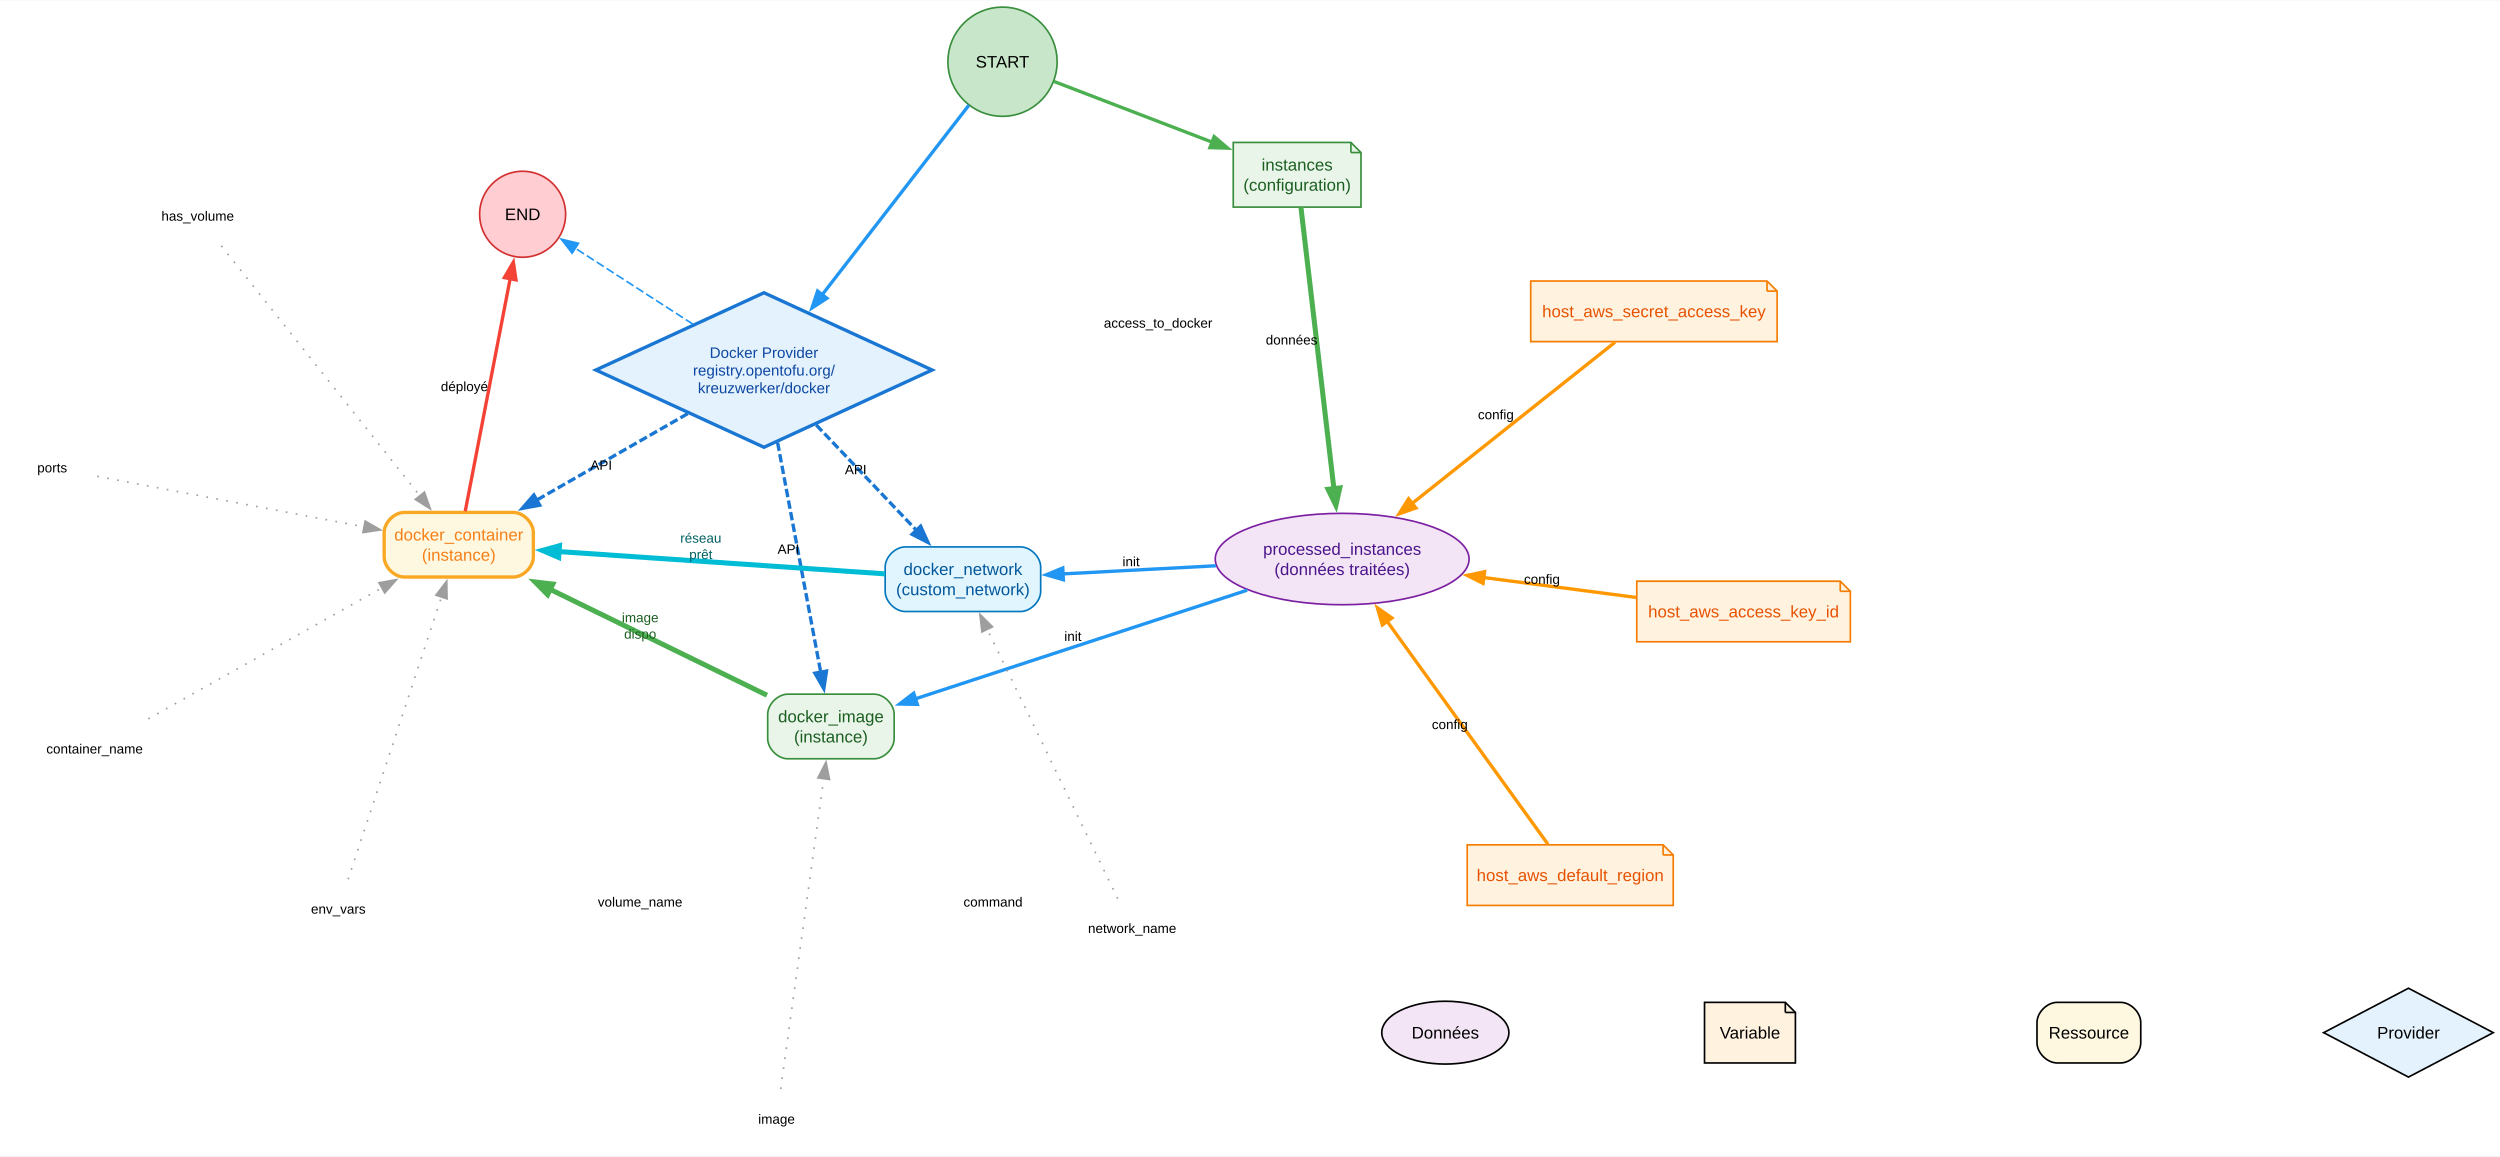
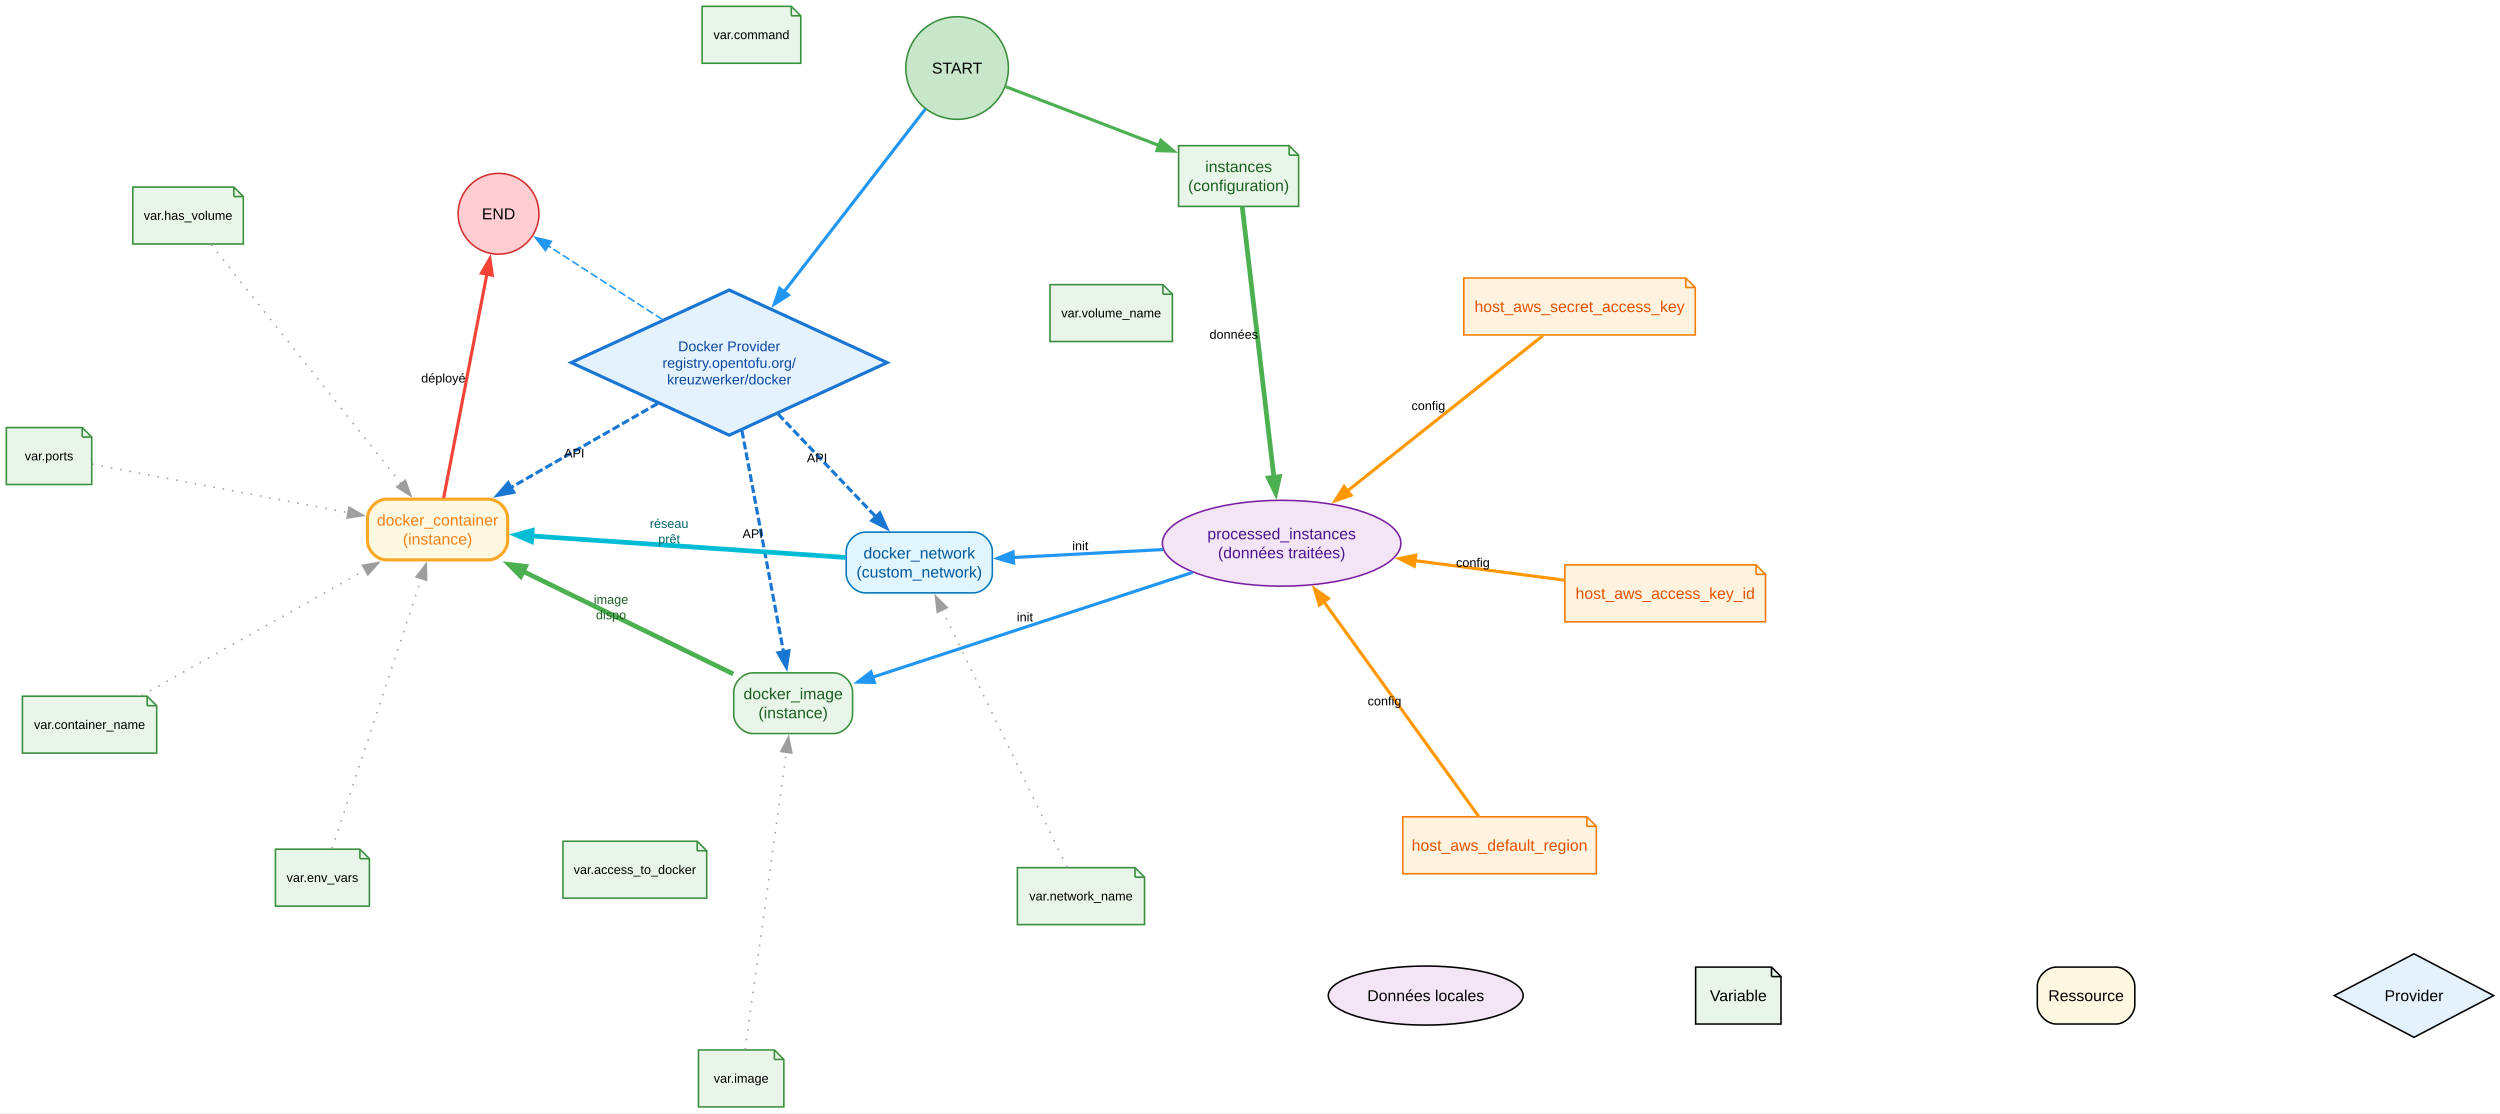
- <svg xmlns="http://www.w3.org/2000/svg" width="1485pt" height="687pt" viewBox="0.00 0.00 1485.40 686.74">
-   <g id="graph0" class="graph" transform="scale(1 1) rotate(0) translate(4 682.74)">
-     <polygon fill="white" stroke="none" points="-4,4 -4,-682.74 1481.4,-682.74 1481.4,4 -4,4" />
+ <svg xmlns="http://www.w3.org/2000/svg" width="1581pt" height="704pt" viewBox="0.00 0.00 1580.98 704.00">
+   <g id="graph0" class="graph" transform="scale(1 1) rotate(0) translate(4 700)">
+     <polygon fill="white" stroke="none" points="-4,4 -4,-700 1576.98,-700 1576.98,4 -4,4" />
    <g id="node1" class="node">
-       <polygon fill="#e3f2fd" stroke="#1976d2" stroke-width="2" points="449.91,-509.02 350.01,-463.12 449.91,-417.22 549.81,-463.12 449.91,-509.02" />
-       <text text-anchor="middle" x="449.91" y="-470.32" font-family="Arial" font-size="9.00" fill="#0d47a1">Docker Provider</text>
-       <text text-anchor="middle" x="449.91" y="-459.82" font-family="Arial" font-size="9.00" fill="#0d47a1">registry.opentofu.org/</text>
-       <text text-anchor="middle" x="449.91" y="-449.32" font-family="Arial" font-size="9.00" fill="#0d47a1">kreuzwerker/docker</text>
+       <polygon fill="#e3f2fd" stroke="#1976d2" stroke-width="2" points="457.11,-516.59 357.21,-470.69 457.11,-424.79 557.01,-470.69 457.11,-516.59" />
+       <text text-anchor="middle" x="457.11" y="-477.89" font-family="Arial" font-size="9.00" fill="#0d47a1">Docker Provider</text>
+       <text text-anchor="middle" x="457.11" y="-467.39" font-family="Arial" font-size="9.00" fill="#0d47a1">registry.opentofu.org/</text>
+       <text text-anchor="middle" x="457.11" y="-456.89" font-family="Arial" font-size="9.00" fill="#0d47a1">kreuzwerker/docker</text>
    </g>
    <g id="node7" class="node">
-       <path fill="#e1f5fe" stroke="#0277bd" d="M602.33,-358.02C602.33,-358.02 533.93,-358.02 533.93,-358.02 527.93,-358.02 521.93,-352.02 521.93,-346.02 521.93,-346.02 521.93,-331.62 521.93,-331.62 521.93,-325.62 527.93,-319.62 533.93,-319.62 533.93,-319.62 602.33,-319.62 602.33,-319.62 608.33,-319.62 614.33,-325.62 614.33,-331.62 614.33,-331.62 614.33,-346.02 614.33,-346.02 614.33,-352.02 608.33,-358.02 602.33,-358.02" />
-       <text text-anchor="middle" x="568.13" y="-341.32" font-family="Arial" font-size="10.00" fill="#01579b">docker_network</text>
-       <text text-anchor="middle" x="568.13" y="-329.32" font-family="Arial" font-size="10.00" fill="#01579b">(custom_network)</text>
+       <path fill="#e1f5fe" stroke="#0277bd" d="M611.54,-363.47C611.54,-363.47 543.14,-363.47 543.14,-363.47 537.14,-363.47 531.14,-357.47 531.14,-351.47 531.14,-351.47 531.14,-337.07 531.14,-337.07 531.14,-331.07 537.14,-325.07 543.14,-325.07 543.14,-325.07 611.54,-325.07 611.54,-325.07 617.54,-325.07 623.54,-331.07 623.54,-337.07 623.54,-337.07 623.54,-351.47 623.54,-351.47 623.54,-357.47 617.54,-363.47 611.54,-363.47" />
+       <text text-anchor="middle" x="577.34" y="-346.77" font-family="Arial" font-size="10.00" fill="#01579b">docker_network</text>
+       <text text-anchor="middle" x="577.34" y="-334.77" font-family="Arial" font-size="10.00" fill="#01579b">(custom_network)</text>
    </g>
    <g id="edge7" class="edge">
-       <path fill="none" stroke="#1976d2" stroke-width="2" stroke-dasharray="5,2" d="M480.97,-430.46C499.5,-410.98 522.81,-386.47 540.66,-367.7" />
-       <polygon fill="#1976d2" stroke="#1976d2" stroke-width="2" points="543,-370.32 547.36,-360.66 537.93,-365.49 543,-370.32" />
-       <text text-anchor="middle" x="504.44" y="-401.23" font-family="Arial" font-size="8.00">API</text>
+       <path fill="none" stroke="#1976d2" stroke-width="2" stroke-dasharray="5,2" d="M488.07,-438.13C507.24,-417.98 531.62,-392.35 550.06,-372.96" />
+       <polygon fill="#1976d2" stroke="#1976d2" stroke-width="2" points="552.4,-375.58 556.76,-365.92 547.33,-370.75 552.4,-375.58" />
+       <text text-anchor="middle" x="512.69" y="-407.7" font-family="Arial" font-size="8.00">API</text>
    </g>
    <g id="node8" class="node">
-       <path fill="#e8f5e8" stroke="#388e3c" d="M515.28,-270.52C515.28,-270.52 464.13,-270.52 464.13,-270.52 458.13,-270.52 452.13,-264.52 452.13,-258.52 452.13,-258.52 452.13,-244.12 452.13,-244.12 452.13,-238.12 458.13,-232.12 464.13,-232.12 464.13,-232.12 515.28,-232.12 515.28,-232.12 521.28,-232.12 527.28,-238.12 527.28,-244.12 527.28,-244.12 527.28,-258.52 527.28,-258.52 527.28,-264.52 521.28,-270.52 515.28,-270.52" />
-       <text text-anchor="middle" x="489.7" y="-253.82" font-family="Arial" font-size="10.00" fill="#1b5e20">docker_image</text>
-       <text text-anchor="middle" x="489.7" y="-241.82" font-family="Arial" font-size="10.00" fill="#1b5e20">(instance)</text>
+       <path fill="#e8f5e8" stroke="#388e3c" d="M523.15,-274.49C523.15,-274.49 472,-274.49 472,-274.49 466,-274.49 460,-268.49 460,-262.49 460,-262.49 460,-248.09 460,-248.09 460,-242.09 466,-236.09 472,-236.09 472,-236.09 523.15,-236.09 523.15,-236.09 529.15,-236.09 535.15,-242.09 535.15,-248.09 535.15,-248.09 535.15,-262.49 535.15,-262.49 535.15,-268.49 529.15,-274.49 523.15,-274.49" />
+       <text text-anchor="middle" x="497.57" y="-257.79" font-family="Arial" font-size="10.00" fill="#1b5e20">docker_image</text>
+       <text text-anchor="middle" x="497.57" y="-245.79" font-family="Arial" font-size="10.00" fill="#1b5e20">(instance)</text>
    </g>
    <g id="edge8" class="edge">
-       <path fill="none" stroke="#1976d2" stroke-width="2" stroke-dasharray="5,2" d="M458.01,-420C465.61,-379.57 476.79,-320.02 483.64,-283.56" />
-       <polygon fill="#1976d2" stroke="#1976d2" stroke-width="2" points="487.07,-284.25 485.48,-273.78 480.19,-282.96 487.07,-284.25" />
-       <text text-anchor="middle" x="464.45" y="-353.93" font-family="Arial" font-size="8.00">API</text>
+       <path fill="none" stroke="#1976d2" stroke-width="2" stroke-dasharray="5,2" d="M465.2,-427.62C472.96,-386.28 484.51,-324.8 491.52,-287.53" />
+       <polygon fill="#1976d2" stroke="#1976d2" stroke-width="2" points="494.91,-288.43 493.32,-277.96 488.03,-287.14 494.91,-288.43" />
+       <text text-anchor="middle" x="471.98" y="-359.73" font-family="Arial" font-size="8.00">API</text>
    </g>
    <g id="node9" class="node">
-       <path fill="#fff8e1" stroke="#f9a825" stroke-width="2" d="M300.9,-378.51C300.9,-378.51 236.25,-378.51 236.25,-378.51 230.25,-378.51 224.25,-372.51 224.25,-366.51 224.25,-366.51 224.25,-352.11 224.25,-352.11 224.25,-346.11 230.25,-340.11 236.25,-340.11 236.25,-340.11 300.9,-340.11 300.9,-340.11 306.9,-340.11 312.9,-346.11 312.9,-352.11 312.9,-352.11 312.9,-366.51 312.9,-366.51 312.9,-372.51 306.9,-378.51 300.9,-378.51" />
-       <text text-anchor="middle" x="268.58" y="-361.81" font-family="Arial" font-size="10.00" fill="#f57f17">docker_container</text>
-       <text text-anchor="middle" x="268.58" y="-349.81" font-family="Arial" font-size="10.00" fill="#f57f17">(instance)</text>
+       <path fill="#fff8e1" stroke="#f9a825" stroke-width="2" d="M305.02,-384.32C305.02,-384.32 240.37,-384.32 240.37,-384.32 234.37,-384.32 228.37,-378.32 228.37,-372.32 228.37,-372.32 228.37,-357.92 228.37,-357.92 228.37,-351.92 234.37,-345.92 240.37,-345.92 240.37,-345.92 305.02,-345.92 305.02,-345.92 311.02,-345.92 317.02,-351.92 317.02,-357.92 317.02,-357.92 317.02,-372.32 317.02,-372.32 317.02,-378.32 311.02,-384.32 305.02,-384.32" />
+       <text text-anchor="middle" x="272.69" y="-367.62" font-family="Arial" font-size="10.00" fill="#f57f17">docker_container</text>
+       <text text-anchor="middle" x="272.69" y="-355.62" font-family="Arial" font-size="10.00" fill="#f57f17">(instance)</text>
    </g>
    <g id="edge9" class="edge">
-       <path fill="none" stroke="#1976d2" stroke-width="2" stroke-dasharray="5,2" d="M404.62,-437.19C377.15,-421.46 342.18,-401.44 314.58,-385.64" />
-       <polygon fill="#1976d2" stroke="#1976d2" stroke-width="2" points="316.67,-382.81 306.25,-380.88 313.19,-388.88 316.67,-382.81" />
-       <text text-anchor="middle" x="353.22" y="-403.82" font-family="Arial" font-size="8.00">API</text>
+       <path fill="none" stroke="#1976d2" stroke-width="2" stroke-dasharray="5,2" d="M411.99,-444.86C383.78,-428.71 347.53,-407.96 319.09,-391.68" />
+       <polygon fill="#1976d2" stroke="#1976d2" stroke-width="2" points="320.86,-388.66 310.44,-386.73 317.38,-394.73 320.86,-388.66" />
+       <text text-anchor="middle" x="359.16" y="-410.67" font-family="Arial" font-size="8.00">API</text>
    </g>
    <g id="node20" class="node">
-       <ellipse fill="#ffcdd2" stroke="#d32f2f" cx="306.52" cy="-555.66" rx="25.56" ry="25.56" />
-       <text text-anchor="middle" x="306.52" y="-552.16" font-family="Arial" font-size="10.00">END</text>
+       <ellipse fill="#ffcdd2" stroke="#d32f2f" cx="311.27" cy="-564.81" rx="25.56" ry="25.56" />
+       <text text-anchor="middle" x="311.27" y="-561.31" font-family="Arial" font-size="10.00">END</text>
    </g>
    <g id="edge21" class="edge">
-       <path fill="none" stroke="#2196f3" stroke-dasharray="5,2" d="M407.66,-490.38C385.23,-504.86 358.14,-522.35 337.64,-535.58" />
-       <polygon fill="#2196f3" stroke="#2196f3" points="335.94,-532.51 329.43,-540.88 339.73,-538.39 335.94,-532.51" />
+       <path fill="none" stroke="#2196f3" stroke-dasharray="5,2" d="M414.93,-497.91C391.83,-512.82 363.71,-530.97 342.58,-544.61" />
+       <polygon fill="#2196f3" stroke="#2196f3" points="340.9,-541.53 334.39,-549.89 344.69,-547.41 340.9,-541.53" />
    </g>
    <g id="node2" class="node">
-       <polygon fill="#fff3e0" stroke="#f57c00" points="1089.4,-337.64 968.5,-337.64 968.5,-301.64 1095.4,-301.64 1095.4,-331.64 1089.4,-337.64" />
-       <polyline fill="none" stroke="#f57c00" points="1089.4,-337.64 1089.4,-331.64" />
-       <polyline fill="none" stroke="#f57c00" points="1095.4,-331.64 1089.4,-331.64" />
-       <text text-anchor="middle" x="1031.95" y="-316.14" font-family="Arial" font-size="10.00" fill="#e65100">host_aws_access_key_id</text>
+       <polygon fill="#fff3e0" stroke="#f57c00" points="1106.51,-342.77 985.61,-342.77 985.61,-306.77 1112.51,-306.77 1112.51,-336.77 1106.51,-342.77" />
+       <polyline fill="none" stroke="#f57c00" points="1106.51,-342.77 1106.51,-336.77" />
+       <polyline fill="none" stroke="#f57c00" points="1112.51,-336.77 1106.51,-336.77" />
+       <text text-anchor="middle" x="1049.06" y="-321.27" font-family="Arial" font-size="10.00" fill="#e65100">host_aws_access_key_id</text>
    </g>
    <g id="node6" class="node">
-       <ellipse fill="#f3e5f5" stroke="#7b1fa2" cx="793.46" cy="-350.8" rx="75.41" ry="27.15" />
-       <text text-anchor="middle" x="793.46" y="-353.3" font-family="Arial" font-size="10.00" fill="#4a148c">processed_instances</text>
-       <text text-anchor="middle" x="793.46" y="-341.3" font-family="Arial" font-size="10.00" fill="#4a148c">(données traitées)</text>
+       <ellipse fill="#f3e5f5" stroke="#7b1fa2" cx="806.51" cy="-356.46" rx="75.41" ry="27.15" />
+       <text text-anchor="middle" x="806.51" y="-358.96" font-family="Arial" font-size="10.00" fill="#4a148c">processed_instances</text>
+       <text text-anchor="middle" x="806.51" y="-346.96" font-family="Arial" font-size="10.00" fill="#4a148c">(données traitées)</text>
    </g>
    <g id="edge1" class="edge">
-       <path fill="none" stroke="#ff9800" stroke-width="2" d="M968.04,-327.99C940.15,-331.63 907.08,-335.95 877.26,-339.85" />
-       <polygon fill="#ff9800" stroke="#ff9800" stroke-width="2" points="877.16,-336.33 867.7,-341.1 878.07,-343.27 877.16,-336.33" />
-       <text text-anchor="middle" x="912.15" y="-336.07" font-family="Arial" font-size="8.00">config</text>
+       <path fill="none" stroke="#ff9800" stroke-width="2" d="M985.33,-333.1C956.34,-336.88 921.64,-341.42 890.55,-345.48" />
+       <polygon fill="#ff9800" stroke="#ff9800" stroke-width="2" points="890.39,-341.97 880.93,-346.74 891.3,-348.91 890.39,-341.97" />
+       <text text-anchor="middle" x="927.44" y="-341.44" font-family="Arial" font-size="8.00">config</text>
    </g>
    <g id="node3" class="node">
-       <polygon fill="#fff3e0" stroke="#f57c00" points="984.16,-180.98 867.76,-180.98 867.76,-144.98 990.16,-144.98 990.16,-174.98 984.16,-180.98" />
-       <polyline fill="none" stroke="#f57c00" points="984.16,-180.98 984.16,-174.98" />
-       <polyline fill="none" stroke="#f57c00" points="990.16,-174.98 984.16,-174.98" />
-       <text text-anchor="middle" x="928.96" y="-159.48" font-family="Arial" font-size="10.00" fill="#e65100">host_aws_default_region</text>
+       <polygon fill="#fff3e0" stroke="#f57c00" points="999.51,-183.45 883.11,-183.45 883.11,-147.45 1005.51,-147.45 1005.51,-177.45 999.51,-183.45" />
+       <polyline fill="none" stroke="#f57c00" points="999.51,-183.45 999.51,-177.45" />
+       <polyline fill="none" stroke="#f57c00" points="1005.51,-177.45 999.51,-177.45" />
+       <text text-anchor="middle" x="944.31" y="-161.95" font-family="Arial" font-size="10.00" fill="#e65100">host_aws_default_region</text>
    </g>
    <g id="edge2" class="edge">
-       <path fill="none" stroke="#ff9800" stroke-width="2" d="M915.72,-181.33C893.64,-211.94 848.88,-273.99 820.08,-313.91" />
-       <polygon fill="#ff9800" stroke="#ff9800" stroke-width="2" points="817.37,-311.68 814.36,-321.84 823.05,-315.77 817.37,-311.68" />
-       <text text-anchor="middle" x="857.4" y="-249.77" font-family="Arial" font-size="8.00">config</text>
+       <path fill="none" stroke="#ff9800" stroke-width="2" d="M931.09,-183.76C908.58,-214.97 862.39,-279 833.02,-319.72" />
+       <polygon fill="#ff9800" stroke="#ff9800" stroke-width="2" points="830.35,-317.42 827.34,-327.58 836.03,-321.52 830.35,-317.42" />
+       <text text-anchor="middle" x="871.55" y="-253.89" font-family="Arial" font-size="8.00">config</text>
    </g>
    <g id="node4" class="node">
-       <polygon fill="#fff3e0" stroke="#f57c00" points="1045.9,-516 905.5,-516 905.5,-480 1051.9,-480 1051.9,-510 1045.9,-516" />
-       <polyline fill="none" stroke="#f57c00" points="1045.9,-516 1045.9,-510" />
-       <polyline fill="none" stroke="#f57c00" points="1051.9,-510 1045.9,-510" />
-       <text text-anchor="middle" x="978.7" y="-494.5" font-family="Arial" font-size="10.00" fill="#e65100">host_aws_secret_access_key</text>
+       <polygon fill="#fff3e0" stroke="#f57c00" points="1062.09,-524.17 921.69,-524.17 921.69,-488.17 1068.09,-488.17 1068.09,-518.17 1062.09,-524.17" />
+       <polyline fill="none" stroke="#f57c00" points="1062.09,-524.17 1062.09,-518.17" />
+       <polyline fill="none" stroke="#f57c00" points="1068.09,-518.17 1062.09,-518.17" />
+       <text text-anchor="middle" x="994.89" y="-502.67" font-family="Arial" font-size="10.00" fill="#e65100">host_aws_secret_access_key</text>
    </g>
    <g id="edge3" class="edge">
-       <path fill="none" stroke="#ff9800" stroke-width="2" d="M955.61,-479.66C925.47,-455.71 872.18,-413.35 834.95,-383.77" />
-       <polygon fill="#ff9800" stroke="#ff9800" stroke-width="2" points="837.28,-381.15 827.27,-377.67 832.92,-386.63 837.28,-381.15" />
-       <text text-anchor="middle" x="884.78" y="-433.86" font-family="Arial" font-size="8.00">config</text>
+       <path fill="none" stroke="#ff9800" stroke-width="2" d="M971.79,-487.81C940.95,-463.3 885.78,-419.46 847.72,-389.22" />
+       <polygon fill="#ff9800" stroke="#ff9800" stroke-width="2" points="850.33,-386.82 840.33,-383.34 845.98,-392.3 850.33,-386.82" />
+       <text text-anchor="middle" x="899.26" y="-440.67" font-family="Arial" font-size="8.00">config</text>
    </g>
    <g id="node5" class="node">
-       <polygon fill="#e8f5e8" stroke="#388e3c" points="798.65,-598.32 728.75,-598.32 728.75,-559.92 804.65,-559.92 804.65,-592.32 798.65,-598.32" />
-       <polyline fill="none" stroke="#388e3c" points="798.65,-598.32 798.65,-592.32" />
-       <polyline fill="none" stroke="#388e3c" points="804.65,-592.32 798.65,-592.32" />
-       <text text-anchor="middle" x="766.7" y="-581.62" font-family="Arial" font-size="10.00" fill="#1b5e20">instances</text>
-       <text text-anchor="middle" x="766.7" y="-569.62" font-family="Arial" font-size="10.00" fill="#1b5e20">(configuration)</text>
+       <polygon fill="#e8f5e8" stroke="#388e3c" points="811.23,-607.87 741.33,-607.87 741.33,-569.47 817.23,-569.47 817.23,-601.87 811.23,-607.87" />
+       <polyline fill="none" stroke="#388e3c" points="811.23,-607.87 811.23,-601.87" />
+       <polyline fill="none" stroke="#388e3c" points="817.23,-601.87 811.23,-601.87" />
+       <text text-anchor="middle" x="779.28" y="-591.17" font-family="Arial" font-size="10.00" fill="#1b5e20">instances</text>
+       <text text-anchor="middle" x="779.28" y="-579.17" font-family="Arial" font-size="10.00" fill="#1b5e20">(configuration)</text>
    </g>
    <g id="edge4" class="edge">
-       <path fill="none" stroke="#4caf50" stroke-width="3" d="M768.98,-559.65C773.3,-522.81 782.76,-442.14 788.57,-392.54" />
-       <polygon fill="#4caf50" stroke="#4caf50" stroke-width="3" points="792.03,-393.07 789.72,-382.73 785.08,-392.26 792.03,-393.07" />
-       <text text-anchor="middle" x="763.4" y="-478.24" font-family="Arial" font-size="8.00">données</text>
+       <path fill="none" stroke="#4caf50" stroke-width="3" d="M781.56,-569.27C785.96,-531.75 795.72,-448.5 801.64,-397.96" />
+       <polygon fill="#4caf50" stroke="#4caf50" stroke-width="3" points="805.09,-398.57 802.78,-388.23 798.14,-397.75 805.09,-398.57" />
+       <text text-anchor="middle" x="776.22" y="-485.76" font-family="Arial" font-size="8.00">données</text>
    </g>
    <g id="edge5" class="edge">
-       <path fill="none" stroke="#2196f3" stroke-width="2" d="M718.43,-346.81C688.81,-345.23 655.27,-343.45 627.4,-341.97" />
-       <polygon fill="#2196f3" stroke="#2196f3" stroke-width="2" points="627.82,-338.49 617.65,-341.45 627.45,-345.48 627.82,-338.49" />
-       <text text-anchor="middle" x="668.04" y="-346.54" font-family="Arial" font-size="8.00">init</text>
+       <path fill="none" stroke="#2196f3" stroke-width="2" d="M731.47,-352.47C700.68,-350.83 665.55,-348.97 636.61,-347.43" />
+       <polygon fill="#2196f3" stroke="#2196f3" stroke-width="2" points="636.98,-343.94 626.81,-346.91 636.61,-350.93 636.98,-343.94" />
+       <text text-anchor="middle" x="679.16" y="-352.1" font-family="Arial" font-size="8.00">init</text>
    </g>
    <g id="edge6" class="edge">
-       <path fill="none" stroke="#2196f3" stroke-width="2" d="M737.04,-332.32C680.37,-313.76 593.89,-285.44 539.64,-267.67" />
-       <polygon fill="#2196f3" stroke="#2196f3" stroke-width="2" points="541.05,-264.45 530.46,-264.66 538.87,-271.1 541.05,-264.45" />
-       <text text-anchor="middle" x="633.47" y="-302.15" font-family="Arial" font-size="8.00">init</text>
+       <path fill="none" stroke="#2196f3" stroke-width="2" d="M750.2,-338.02C692.4,-319.09 603.28,-289.91 547.8,-271.74" />
+       <polygon fill="#2196f3" stroke="#2196f3" stroke-width="2" points="548.95,-268.43 538.36,-268.64 546.77,-275.08 548.95,-268.43" />
+       <text text-anchor="middle" x="644.13" y="-307.03" font-family="Arial" font-size="8.00">init</text>
    </g>
    <g id="edge10" class="edge">
-       <path fill="none" stroke="#00bcd4" stroke-width="3" d="M521.66,-342C469.5,-345.56 384.76,-351.36 327.88,-355.25" />
-       <polygon fill="#00bcd4" stroke="#00bcd4" stroke-width="3" points="327.96,-351.74 318.22,-355.91 328.44,-358.72 327.96,-351.74" />
-       <text text-anchor="middle" x="412.39" y="-360.52" font-family="Arial" font-size="8.00" fill="#006064">réseau</text>
-       <text text-anchor="middle" x="412.39" y="-350.77" font-family="Arial" font-size="8.00" fill="#006064">prêt</text>
+       <path fill="none" stroke="#00bcd4" stroke-width="3" d="M530.74,-347.46C477.53,-351.1 390.37,-357.07 332.27,-361.04" />
+       <polygon fill="#00bcd4" stroke="#00bcd4" stroke-width="3" points="332.06,-357.55 322.33,-361.72 332.54,-364.53 332.06,-357.55" />
+       <text text-anchor="middle" x="419.13" y="-366.15" font-family="Arial" font-size="8.00" fill="#006064">réseau</text>
+       <text text-anchor="middle" x="419.13" y="-356.4" font-family="Arial" font-size="8.00" fill="#006064">prêt</text>
    </g>
    <g id="edge11" class="edge">
-       <path fill="none" stroke="#4caf50" stroke-width="3" d="M451.69,-269.88C416.19,-287.22 362.82,-313.28 322.84,-332.81" />
-       <polygon fill="#4caf50" stroke="#4caf50" stroke-width="3" points="321.38,-329.63 313.93,-337.16 324.45,-335.92 321.38,-329.63" />
-       <text text-anchor="middle" x="376.39" y="-313.24" font-family="Arial" font-size="8.00" fill="#1b5e20">image</text>
-       <text text-anchor="middle" x="376.39" y="-303.49" font-family="Arial" font-size="8.00" fill="#1b5e20">dispo</text>
+       <path fill="none" stroke="#4caf50" stroke-width="3" d="M459.68,-273.79C423.28,-291.57 367.9,-318.62 326.84,-338.67" />
+       <polygon fill="#4caf50" stroke="#4caf50" stroke-width="3" points="325.32,-335.52 317.87,-343.05 328.39,-341.81 325.32,-335.52" />
+       <text text-anchor="middle" x="382.39" y="-318.13" font-family="Arial" font-size="8.00" fill="#1b5e20">image</text>
+       <text text-anchor="middle" x="382.39" y="-308.38" font-family="Arial" font-size="8.00" fill="#1b5e20">dispo</text>
    </g>
    <g id="edge20" class="edge">
-       <path fill="none" stroke="#f44336" stroke-width="2" d="M272.43,-379.22C278.68,-411.59 291.16,-476.19 299.16,-517.6" />
-       <polygon fill="#f44336" stroke="#f44336" stroke-width="2" points="295.68,-518.03 301.02,-527.19 302.56,-516.7 295.68,-518.03" />
-       <text text-anchor="middle" x="271.92" y="-450.56" font-family="Arial" font-size="8.00">déployé</text>
+       <path fill="none" stroke="#f44336" stroke-width="2" d="M276.53,-385C282.91,-418 295.79,-484.66 303.95,-526.9" />
+       <polygon fill="#f44336" stroke="#f44336" stroke-width="2" points="300.46,-527.29 305.79,-536.44 307.33,-525.96 300.46,-527.29" />
+       <text text-anchor="middle" x="276.36" y="-458.1" font-family="Arial" font-size="8.00">déployé</text>
    </g>
    <g id="node10" class="node">
-       <text text-anchor="middle" x="457.38" y="-15.28" font-family="Arial" font-size="8.00">image</text>
+       <polygon fill="#e8f5e8" stroke="#388e3c" points="485.7,-36 437.7,-36 437.7,0 491.7,0 491.7,-30 485.7,-36" />
+       <polyline fill="none" stroke="#388e3c" points="485.7,-36 485.7,-30" />
+       <polyline fill="none" stroke="#388e3c" points="491.7,-30 485.7,-30" />
+       <text text-anchor="middle" x="464.7" y="-15.28" font-family="Arial" font-size="8.00">var.image</text>
    </g>
    <g id="edge13" class="edge">
-       <path fill="none" stroke="#9e9e9e" stroke-dasharray="1,5" d="M459.86,-35.92C465.35,-75.55 478.58,-171.01 485.43,-220.47" />
-       <polygon fill="#9e9e9e" stroke="#9e9e9e" points="481.94,-220.78 486.78,-230.2 488.87,-219.82 481.94,-220.78" />
+       <path fill="none" stroke="#9e9e9e" stroke-dasharray="1,5" d="M467.23,-36.23C472.83,-76.63 486.33,-174.1 493.28,-224.28" />
+       <polygon fill="#9e9e9e" stroke="#9e9e9e" points="489.81,-224.75 494.65,-234.18 496.75,-223.79 489.81,-224.75" />
    </g>
    <g id="node11" class="node">
-       <text text-anchor="middle" x="52.19" y="-235.25" font-family="Arial" font-size="8.00">container_name</text>
+       <polygon fill="#e8f5e8" stroke="#388e3c" points="89.07,-259.72 10.17,-259.72 10.17,-223.72 95.07,-223.72 95.07,-253.72 89.07,-259.72" />
+       <polyline fill="none" stroke="#388e3c" points="89.07,-259.72 89.07,-253.72" />
+       <polyline fill="none" stroke="#388e3c" points="95.07,-253.72 89.07,-253.72" />
+       <text text-anchor="middle" x="52.62" y="-238.99" font-family="Arial" font-size="8.00">var.container_name</text>
    </g>
    <g id="edge14" class="edge">
-       <path fill="none" stroke="#9e9e9e" stroke-dasharray="1,5" d="M84.12,-255.88C120.83,-276.46 181.37,-310.41 223.02,-333.76" />
-       <polygon fill="#9e9e9e" stroke="#9e9e9e" points="221.16,-336.73 231.6,-338.57 224.58,-330.63 221.16,-336.73" />
+       <path fill="none" stroke="#9e9e9e" stroke-dasharray="1,5" d="M85.57,-260.19C123.12,-281.25 184.74,-315.8 226.94,-339.46" />
+       <polygon fill="#9e9e9e" stroke="#9e9e9e" points="225.2,-342.5 235.64,-344.34 228.63,-336.4 225.2,-342.5" />
    </g>
    <g id="node12" class="node">
-       <text text-anchor="middle" x="668.67" y="-128.63" font-family="Arial" font-size="8.00">network_name</text>
+       <polygon fill="#e8f5e8" stroke="#388e3c" points="713.79,-151.28 639.39,-151.28 639.39,-115.28 719.79,-115.28 719.79,-145.28 713.79,-151.28" />
+       <polyline fill="none" stroke="#388e3c" points="713.79,-151.28 713.79,-145.28" />
+       <polyline fill="none" stroke="#388e3c" points="719.79,-145.28 713.79,-145.28" />
+       <text text-anchor="middle" x="679.59" y="-130.55" font-family="Arial" font-size="8.00">var.network_name</text>
    </g>
    <g id="edge12" class="edge">
-       <path fill="none" stroke="#9e9e9e" stroke-dasharray="1,5" d="M660.1,-149.04C642.85,-184.63 603.79,-265.23 582.55,-309.07" />
-       <polygon fill="#9e9e9e" stroke="#9e9e9e" points="579.43,-307.49 578.22,-318.01 585.73,-310.54 579.43,-307.49" />
+       <path fill="none" stroke="#9e9e9e" stroke-dasharray="1,5" d="M670.7,-151.64C653.01,-188.13 613.29,-270.09 591.8,-314.43" />
+       <polygon fill="#9e9e9e" stroke="#9e9e9e" points="588.75,-312.7 587.54,-323.23 595.05,-315.75 588.75,-312.7" />
    </g>
    <g id="node13" class="node">
-       <text text-anchor="middle" x="27" y="-402.29" font-family="Arial" font-size="8.00">ports</text>
+       <polygon fill="#e8f5e8" stroke="#388e3c" points="48,-429.6 0,-429.6 0,-393.6 54,-393.6 54,-423.6 48,-429.6" />
+       <polyline fill="none" stroke="#388e3c" points="48,-429.6 48,-423.6" />
+       <polyline fill="none" stroke="#388e3c" points="54,-423.6 48,-423.6" />
+       <text text-anchor="middle" x="27" y="-408.87" font-family="Arial" font-size="8.00">var.ports</text>
    </g>
    <g id="edge15" class="edge">
-       <path fill="none" stroke="#9e9e9e" stroke-dasharray="1,5" d="M53.78,-399.95C91.84,-392.75 162.51,-379.38 212.37,-369.94" />
-       <polygon fill="#9e9e9e" stroke="#9e9e9e" points="212.96,-373.39 222.14,-368.1 211.66,-366.52 212.96,-373.39" />
+       <path fill="none" stroke="#9e9e9e" stroke-dasharray="1,5" d="M54.23,-406.45C93.14,-399.09 165.55,-385.39 216.3,-375.79" />
+       <polygon fill="#9e9e9e" stroke="#9e9e9e" points="216.76,-379.26 225.94,-373.96 215.46,-372.38 216.76,-379.26" />
    </g>
    <g id="node14" class="node">
-       <text text-anchor="middle" x="197" y="-140.11" font-family="Arial" font-size="8.00">env_vars</text>
+       <polygon fill="#e8f5e8" stroke="#388e3c" points="223.59,-162.96 170.19,-162.96 170.19,-126.96 229.59,-126.96 229.59,-156.96 223.59,-162.96" />
+       <polyline fill="none" stroke="#388e3c" points="223.59,-162.96 223.59,-156.96" />
+       <polyline fill="none" stroke="#388e3c" points="229.59,-156.96 223.59,-156.96" />
+       <text text-anchor="middle" x="199.89" y="-142.23" font-family="Arial" font-size="8.00">var.env_vars</text>
    </g>
    <g id="edge16" class="edge">
-       <path fill="none" stroke="#9e9e9e" stroke-dasharray="1,5" d="M202.86,-160.55C215.01,-197.32 243.12,-282.32 258.34,-328.35" />
-       <polygon fill="#9e9e9e" stroke="#9e9e9e" points="254.98,-329.33 261.44,-337.73 261.63,-327.13 254.98,-329.33" />
+       <path fill="none" stroke="#9e9e9e" stroke-dasharray="1,5" d="M205.97,-163.35C218.45,-201.08 247.05,-287.58 262.44,-334.12" />
+       <polygon fill="#9e9e9e" stroke="#9e9e9e" points="259.11,-335.21 265.58,-343.61 265.76,-333.01 259.11,-335.21" />
    </g>
    <g id="node15" class="node">
-       <text text-anchor="middle" x="586" y="-144.28" font-family="Arial" font-size="8.00">command</text>
+       <polygon fill="#e8f5e8" stroke="#388e3c" points="496.4,-696 440,-696 440,-660 502.4,-660 502.4,-690 496.4,-696" />
+       <polyline fill="none" stroke="#388e3c" points="496.4,-696 496.4,-690" />
+       <polyline fill="none" stroke="#388e3c" points="502.4,-690 496.4,-690" />
+       <text text-anchor="middle" x="471.2" y="-675.27" font-family="Arial" font-size="8.00">var.command</text>
    </g>
    <g id="node16" class="node">
-       <text text-anchor="middle" x="113.45" y="-551.84" font-family="Arial" font-size="8.00">has_volume</text>
+       <polygon fill="#e8f5e8" stroke="#388e3c" points="143.87,-581.69 79.97,-581.69 79.97,-545.69 149.87,-545.69 149.87,-575.69 143.87,-581.69" />
+       <polyline fill="none" stroke="#388e3c" points="143.87,-581.69 143.87,-575.69" />
+       <polyline fill="none" stroke="#388e3c" points="149.87,-575.69 143.87,-575.69" />
+       <text text-anchor="middle" x="114.92" y="-560.97" font-family="Arial" font-size="8.00">var.has_volume</text>
    </g>
    <g id="edge17" class="edge">
-       <path fill="none" stroke="#9e9e9e" stroke-dasharray="1,5" d="M127.49,-536.89C154.27,-503.19 212.87,-429.43 245.49,-388.37" />
-       <polygon fill="#9e9e9e" stroke="#9e9e9e" points="248.2,-390.59 251.68,-380.58 242.72,-386.24 248.2,-390.59" />
+       <path fill="none" stroke="#9e9e9e" stroke-dasharray="1,5" d="M129.48,-545.37C156.99,-510.73 216.82,-435.43 249.78,-393.96" />
+       <polygon fill="#9e9e9e" stroke="#9e9e9e" points="252.34,-396.35 255.83,-386.34 246.86,-392 252.34,-396.35" />
    </g>
    <g id="node17" class="node">
-       <text text-anchor="middle" x="376.32" y="-144.28" font-family="Arial" font-size="8.00">volume_name</text>
+       <polygon fill="#e8f5e8" stroke="#388e3c" points="731.4,-520 660,-520 660,-484 737.4,-484 737.4,-514 731.4,-520" />
+       <polyline fill="none" stroke="#388e3c" points="731.4,-520 731.4,-514" />
+       <polyline fill="none" stroke="#388e3c" points="737.4,-514 731.4,-514" />
+       <text text-anchor="middle" x="698.7" y="-499.27" font-family="Arial" font-size="8.00">var.volume_name</text>
    </g>
    <g id="node18" class="node">
-       <text text-anchor="middle" x="684.08" y="-488.27" font-family="Arial" font-size="8.00">access_to_docker</text>
+       <polygon fill="#e8f5e8" stroke="#388e3c" points="436.9,-168 352,-168 352,-132 442.9,-132 442.9,-162 436.9,-168" />
+       <polyline fill="none" stroke="#388e3c" points="436.9,-168 436.9,-162" />
+       <polyline fill="none" stroke="#388e3c" points="442.9,-162 436.9,-162" />
+       <text text-anchor="middle" x="397.45" y="-147.28" font-family="Arial" font-size="8.00">var.access_to_docker</text>
    </g>
    <g id="node19" class="node">
-       <ellipse fill="#c8e6c9" stroke="#388e3c" cx="591.65" cy="-646.29" rx="32.46" ry="32.46" />
-       <text text-anchor="middle" x="591.65" y="-642.79" font-family="Arial" font-size="10.00">START</text>
+       <ellipse fill="#c8e6c9" stroke="#388e3c" cx="601.26" cy="-656.98" rx="32.46" ry="32.46" />
+       <text text-anchor="middle" x="601.26" y="-653.48" font-family="Arial" font-size="10.00">START</text>
    </g>
    <g id="edge19" class="edge">
-       <path fill="none" stroke="#2196f3" stroke-width="2" d="M571.65,-620.43C549,-591.17 511.72,-542.99 484.37,-507.65" />
-       <polygon fill="#2196f3" stroke="#2196f3" stroke-width="2" points="487.33,-505.75 478.44,-499.98 481.79,-510.03 487.33,-505.75" />
+       <path fill="none" stroke="#2196f3" stroke-width="2" d="M581.22,-631.08C558.12,-601.23 519.77,-551.66 491.8,-515.52" />
+       <polygon fill="#2196f3" stroke="#2196f3" stroke-width="2" points="494.58,-513.4 485.69,-507.63 489.04,-517.68 494.58,-513.4" />
    </g>
    <g id="edge18" class="edge">
-       <path fill="none" stroke="#4caf50" stroke-width="2" d="M622.14,-634.59C648.06,-624.64 685.78,-610.17 716.2,-598.5" />
-       <polygon fill="#4caf50" stroke="#4caf50" stroke-width="2" points="717.4,-601.79 725.48,-594.94 714.89,-595.25 717.4,-601.79" />
+       <path fill="none" stroke="#4caf50" stroke-width="2" d="M631.87,-645.24C658.55,-635 697.76,-619.95 729.04,-607.95" />
+       <polygon fill="#4caf50" stroke="#4caf50" stroke-width="2" points="730.12,-611.28 738.2,-604.43 727.61,-604.75 730.12,-611.28" />
    </g>
    <g id="node21" class="node">
-       <polygon fill="#e3f2fd" stroke="black" points="1427,-95.8 1376.6,-69.4 1427,-43 1477.4,-69.4 1427,-95.8" />
-       <text text-anchor="middle" x="1427" y="-65.9" font-family="Arial" font-size="10.00">Provider</text>
+       <polygon fill="#e3f2fd" stroke="black" points="1522.58,-96.8 1472.18,-70.4 1522.58,-44 1572.98,-70.4 1522.58,-96.8" />
+       <text text-anchor="middle" x="1522.58" y="-66.9" font-family="Arial" font-size="10.00">Provider</text>
    </g>
    <g id="node22" class="node">
-       <path fill="#fff8e1" stroke="black" d="M1255.95,-87.4C1255.95,-87.4 1218.3,-87.4 1218.3,-87.4 1212.3,-87.4 1206.3,-81.4 1206.3,-75.4 1206.3,-75.4 1206.3,-63.4 1206.3,-63.4 1206.3,-57.4 1212.3,-51.4 1218.3,-51.4 1218.3,-51.4 1255.95,-51.4 1255.95,-51.4 1261.95,-51.4 1267.95,-57.4 1267.95,-63.4 1267.95,-63.4 1267.95,-75.4 1267.95,-75.4 1267.95,-81.4 1261.95,-87.4 1255.95,-87.4" />
-       <text text-anchor="middle" x="1237.13" y="-65.9" font-family="Arial" font-size="10.00">Ressource</text>
+       <path fill="#fff8e1" stroke="black" d="M1334.04,-88.4C1334.04,-88.4 1296.39,-88.4 1296.39,-88.4 1290.39,-88.4 1284.39,-82.4 1284.39,-76.4 1284.39,-76.4 1284.39,-64.4 1284.39,-64.4 1284.39,-58.4 1290.39,-52.4 1296.39,-52.4 1296.39,-52.4 1334.04,-52.4 1334.04,-52.4 1340.04,-52.4 1346.04,-58.4 1346.04,-64.4 1346.04,-64.4 1346.04,-76.4 1346.04,-76.4 1346.04,-82.4 1340.04,-88.4 1334.04,-88.4" />
+       <text text-anchor="middle" x="1315.22" y="-66.9" font-family="Arial" font-size="10.00">Ressource</text>
    </g>
    <g id="node23" class="node">
-       <polygon fill="#fff3e0" stroke="black" points="1056.76,-87.4 1008.76,-87.4 1008.76,-51.4 1062.76,-51.4 1062.76,-81.4 1056.76,-87.4" />
-       <polyline fill="none" stroke="black" points="1056.76,-87.4 1056.76,-81.4" />
-       <polyline fill="none" stroke="black" points="1062.76,-81.4 1056.76,-81.4" />
-       <text text-anchor="middle" x="1035.76" y="-65.9" font-family="Arial" font-size="10.00">Variable</text>
+       <polygon fill="#e8f5e8" stroke="black" points="1116.3,-88.4 1068.3,-88.4 1068.3,-52.4 1122.3,-52.4 1122.3,-82.4 1116.3,-88.4" />
+       <polyline fill="none" stroke="black" points="1116.3,-88.4 1116.3,-82.4" />
+       <polyline fill="none" stroke="black" points="1122.3,-82.4 1116.3,-82.4" />
+       <text text-anchor="middle" x="1095.3" y="-66.9" font-family="Arial" font-size="10.00">Variable</text>
    </g>
    <g id="node24" class="node">
-       <ellipse fill="#f3e5f5" stroke="black" cx="854.76" cy="-69.4" rx="37.76" ry="18.67" />
-       <text text-anchor="middle" x="854.76" y="-65.9" font-family="Arial" font-size="10.00">Données</text>
+       <ellipse fill="#f3e5f5" stroke="black" cx="897.62" cy="-70.4" rx="61.62" ry="18.67" />
+       <text text-anchor="middle" x="897.62" y="-66.9" font-family="Arial" font-size="10.00">Données locales</text>
    </g>
  </g>
</svg>
